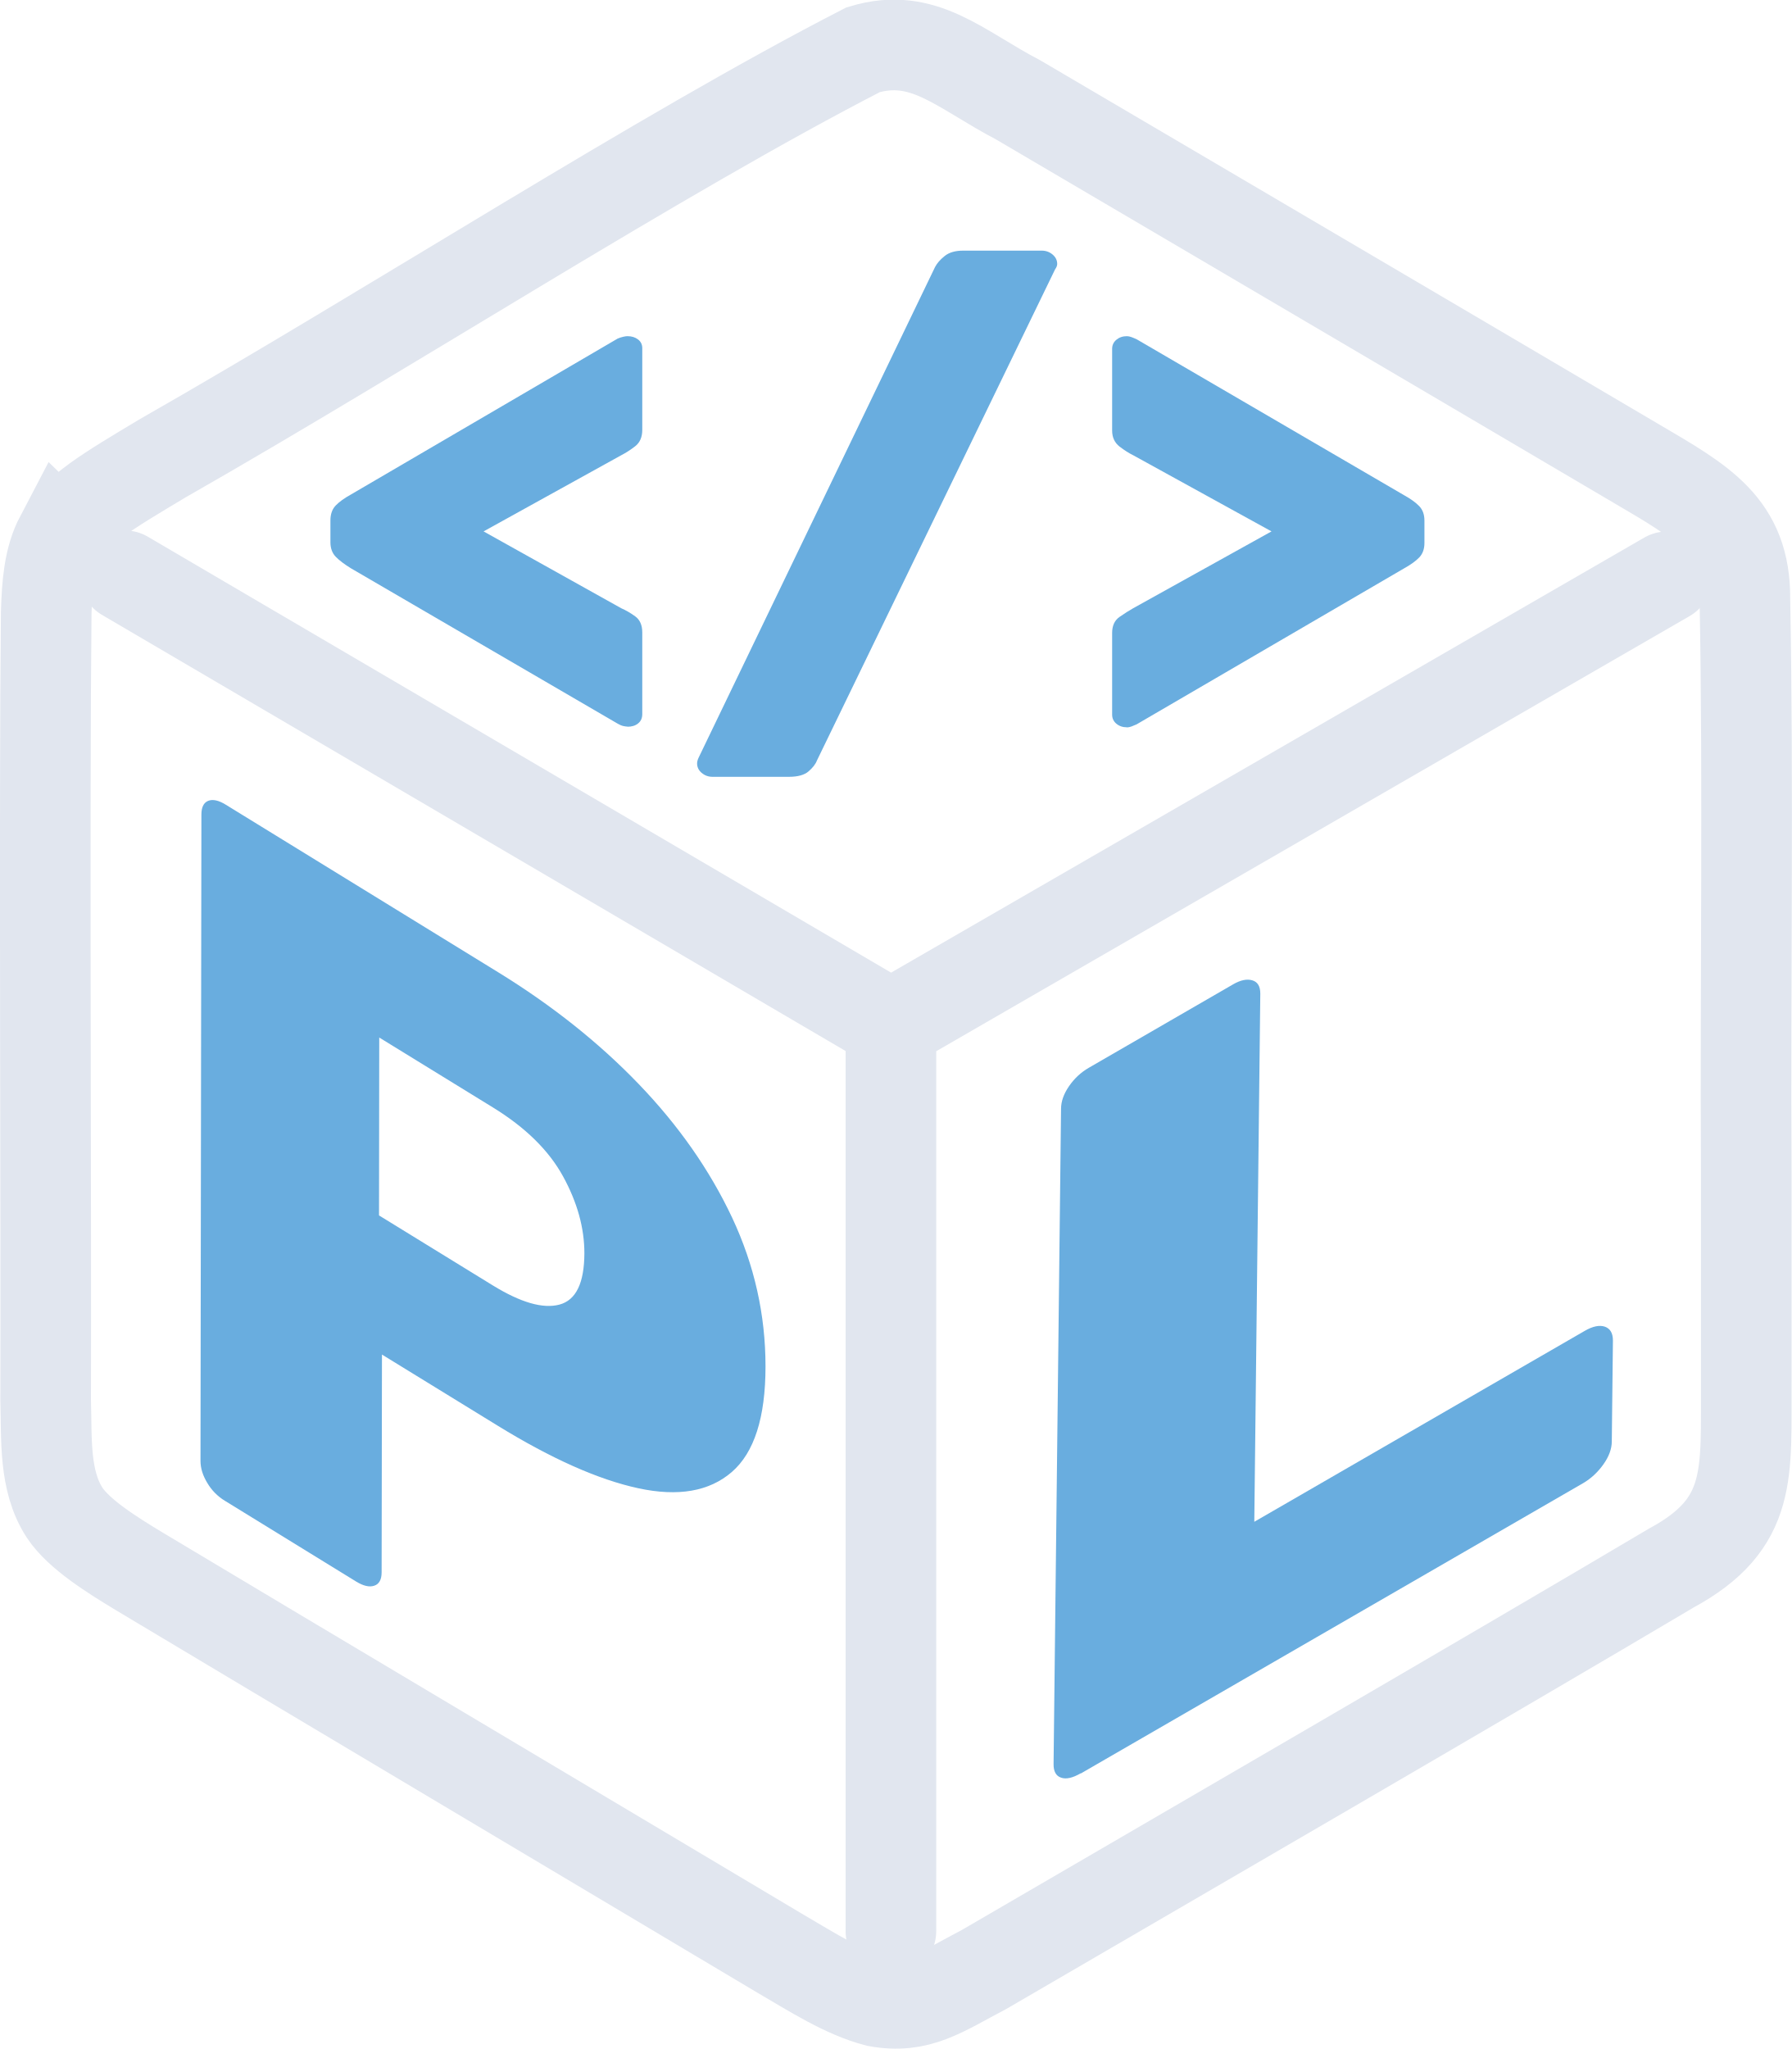
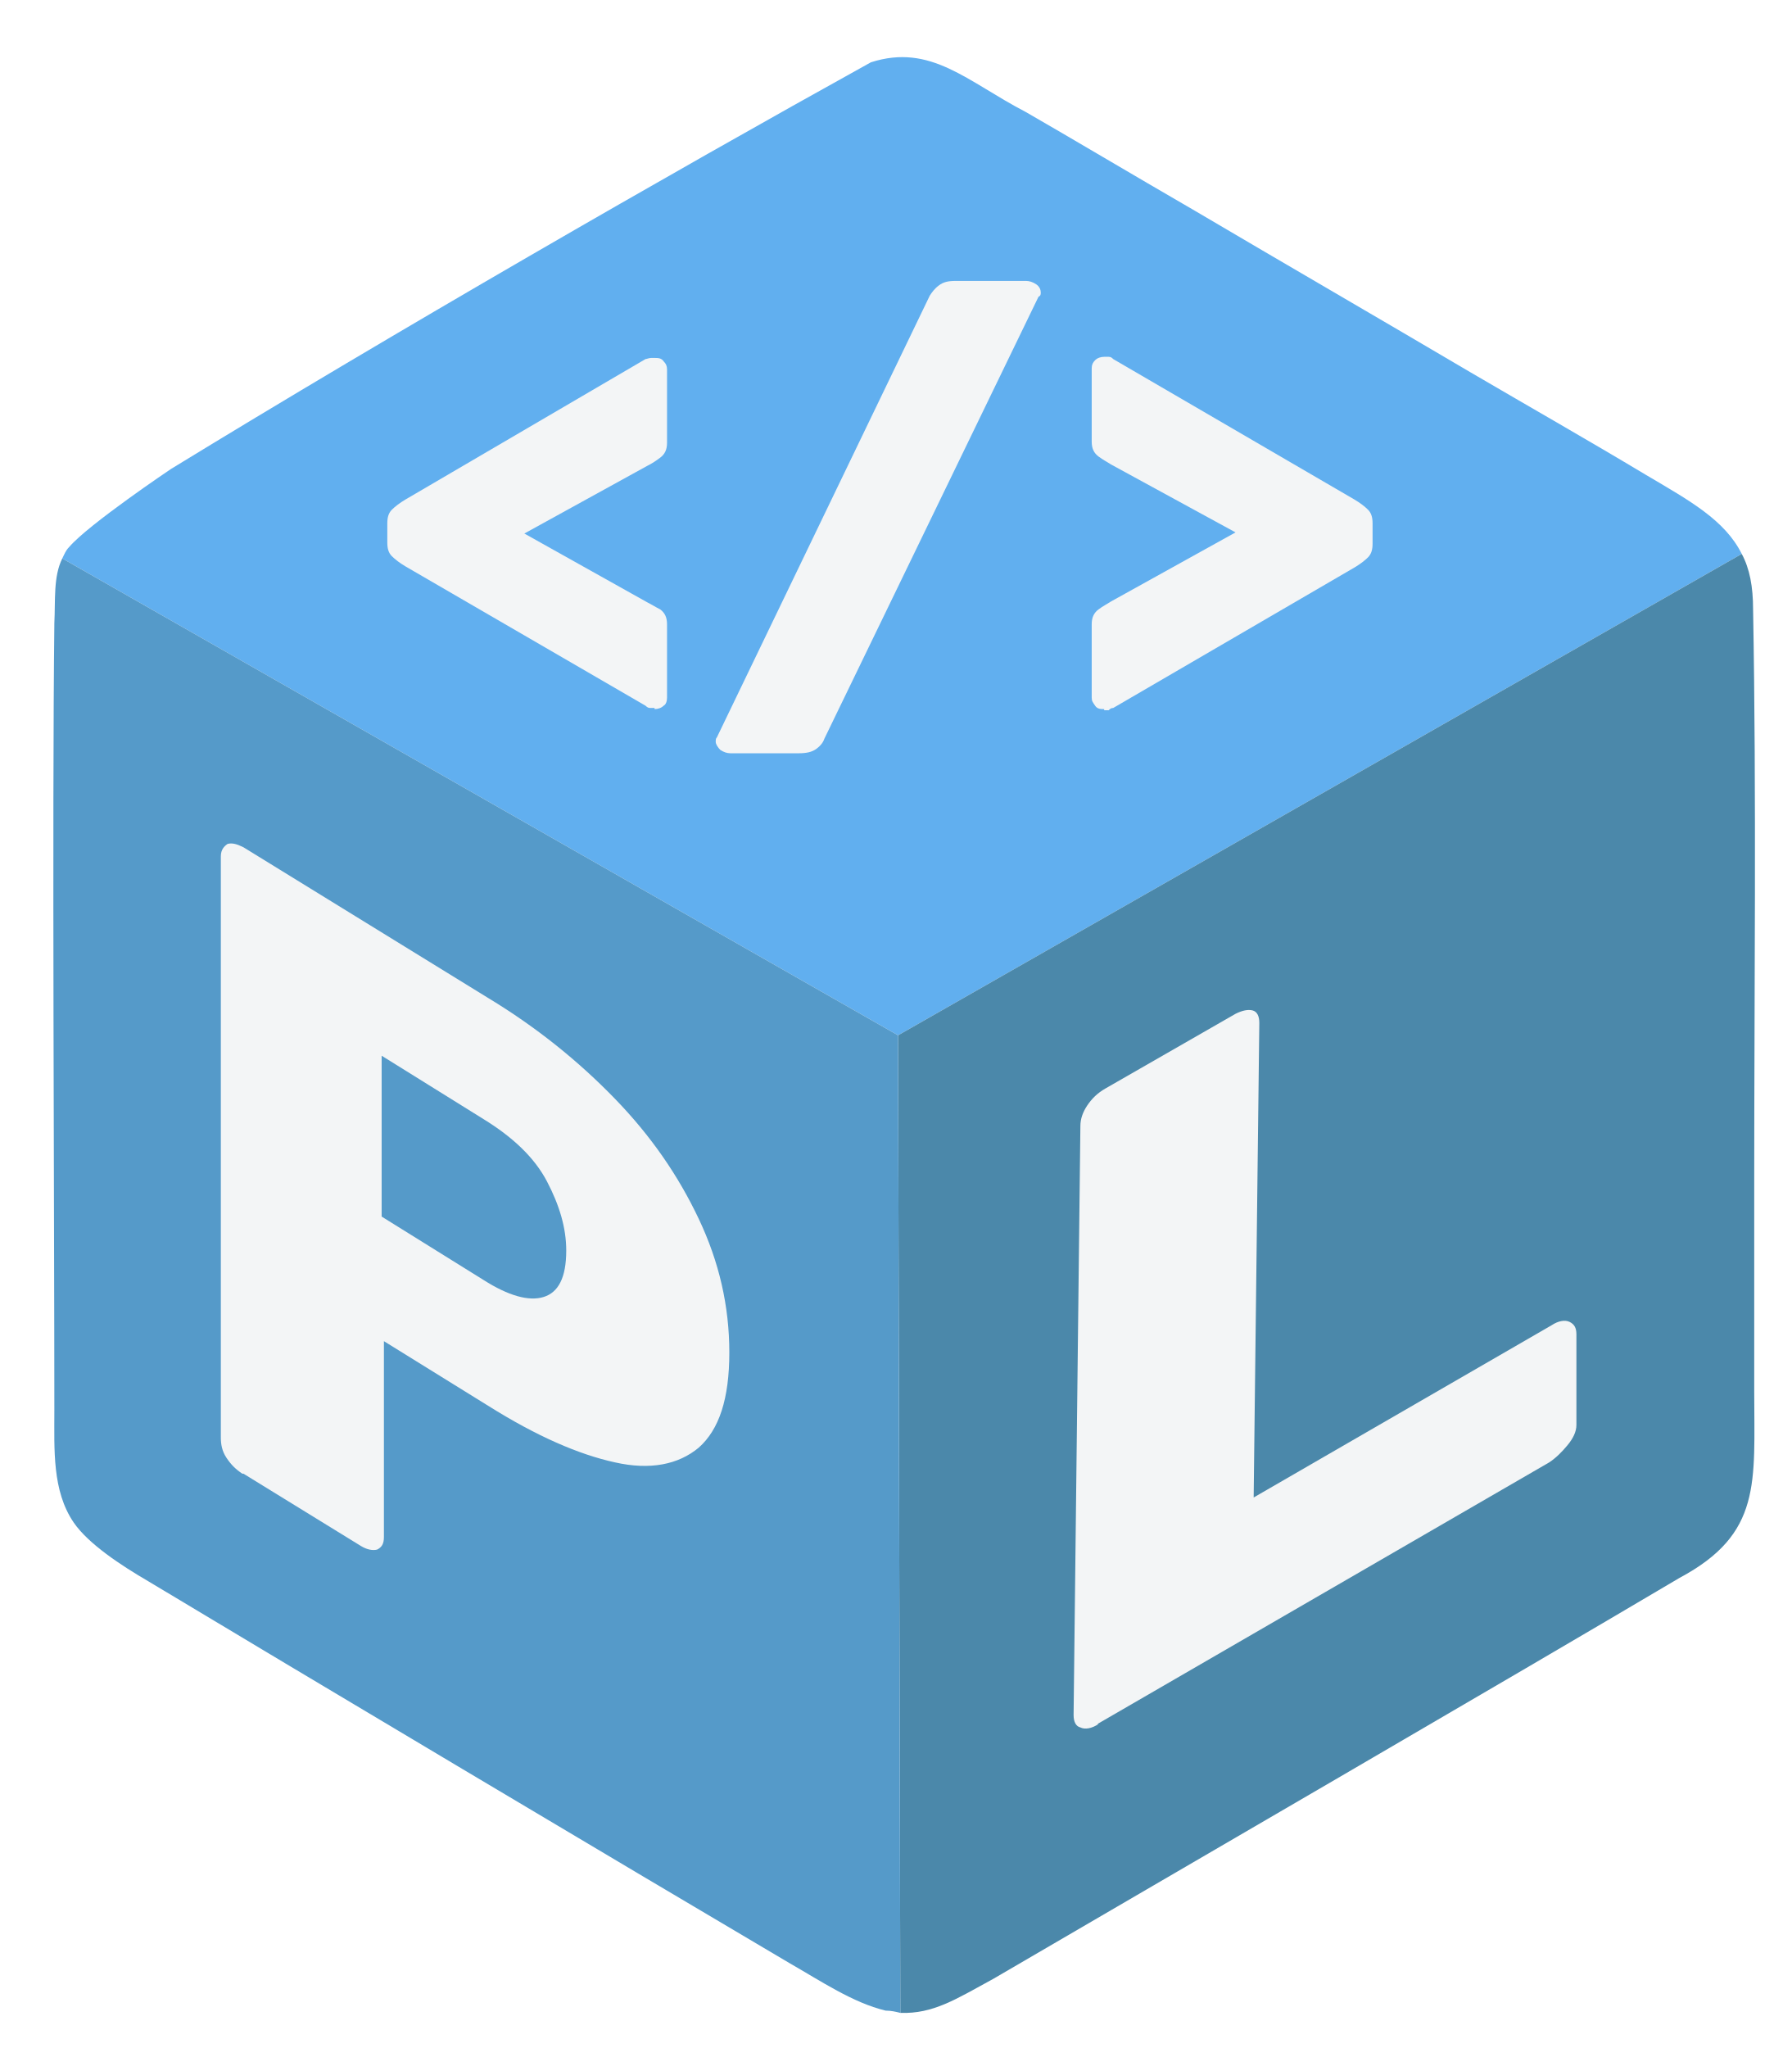
- <svg xmlns="http://www.w3.org/2000/svg" id="Layer_1" data-name="Layer 1" viewBox="0 0 158.19 180.84">
+ <svg xmlns="http://www.w3.org/2000/svg" id="Layer_1" version="1.1" viewBox="0 0 158.2 180.8">
  <defs>
    <style>
-       .cls-1 {
-         stroke-miterlimit: 10;
+       .st0 {
+         fill: #61afef;
      }

-       .cls-1, .cls-2 {
-         fill: none;
-         stroke: #e1e6ef;
-         stroke-width: 8px;
+       .st1 {
+         fill: #f3f5f6;
      }

-       .cls-2 {
-         stroke-linecap: round;
-         stroke-linejoin: round;
+       .st2 {
+         fill: #559ac9;
      }

-       .cls-3 {
-         fill: #69addf;
+       .st3 {
+         fill: #4b88aa;
      }
    </style>
  </defs>
-   <path class="cls-3" d="M19.84,132.45c-.63-.39-1.15-.91-1.54-1.57-.4-.66-.6-1.3-.6-1.95l.08-57.04c0-.64.2-1.05.6-1.21.4-.16.92-.05,1.55.34l24.05,14.79c4.75,2.92,8.89,6.21,12.41,9.87s6.26,7.58,8.24,11.78c1.97,4.2,2.95,8.58,2.95,13.14,0,4.51-1,7.61-2.98,9.32-1.98,1.71-4.73,2.19-8.25,1.43-3.52-.76-7.66-2.6-12.41-5.52l-10.22-6.28-.03,19.22c0,.64-.22,1.04-.65,1.18-.43.15-.96.02-1.59-.36l-11.59-7.13ZM33.46,107.27l10.05,6.18c2.46,1.51,4.42,2.08,5.88,1.69,1.46-.39,2.19-1.9,2.2-4.53,0-2.22-.62-4.48-1.88-6.78-1.26-2.3-3.32-4.32-6.18-6.08l-10.05-6.18-.02,15.71Z" />
-   <path class="cls-3" d="M95.4,156.51c-.71.41-1.29.54-1.73.38-.45-.15-.67-.56-.66-1.21l.66-57.82c0-.65.24-1.32.7-1.99.46-.67,1.04-1.22,1.75-1.63l12.75-7.37c.64-.37,1.21-.49,1.68-.35.48.14.71.53.71,1.18l-.53,46.61,29.17-16.85c.71-.41,1.3-.53,1.78-.37.48.17.71.58.71,1.23l-.1,8.9c0,.65-.25,1.33-.74,2.02-.49.69-1.09,1.25-1.79,1.66l-44.34,25.62Z" />
  <g>
-     <path class="cls-3" d="M55.4,64.13c-.08,0-.21-.02-.37-.05-.17-.04-.33-.11-.5-.21l-23.56-13.72c-.58-.36-1.02-.69-1.33-1.01-.31-.32-.47-.75-.47-1.28v-1.92c0-.57.16-1.01.47-1.33.31-.32.75-.64,1.33-.96l23.56-13.77c.16-.07.33-.12.5-.16.16-.04.29-.05.37-.05.37,0,.68.1.93.29.25.2.37.45.37.77v7.21c0,.64-.21,1.12-.62,1.44-.41.32-.83.59-1.24.8l-12.15,6.72,12.15,6.78c.41.18.83.42,1.24.72.41.3.62.77.62,1.41v7.21c0,.36-.12.63-.37.83-.25.2-.56.29-.93.29Z" />
-     <path class="cls-3" d="M62.9,68.56c-.37,0-.69-.12-.96-.35-.27-.23-.4-.51-.4-.83,0-.14.04-.3.12-.48l20.89-43.34c.17-.32.44-.64.84-.96.39-.32.94-.48,1.64-.48h6.94c.37,0,.69.12.96.35.27.23.4.51.4.83,0,.14-.06.3-.19.48l-21.02,43.34c-.12.32-.37.64-.74.96s-.95.48-1.74.48h-6.76Z" />
-     <path class="cls-3" d="M99.48,64.19c-.37,0-.68-.11-.93-.32s-.37-.48-.37-.8v-7.21c0-.64.22-1.11.65-1.41.43-.3.84-.56,1.21-.77l12.21-6.78-12.21-6.72c-.37-.18-.78-.44-1.21-.77-.43-.34-.65-.81-.65-1.41v-7.21c0-.32.12-.59.37-.8.25-.21.56-.32.93-.32.12,0,.26.03.4.08.14.05.3.12.46.19l23.62,13.77c.58.32,1.02.64,1.33.96.31.32.46.75.46,1.28v1.97c0,.53-.15.96-.46,1.28-.31.32-.75.64-1.33.96l-23.62,13.77c-.17.07-.32.13-.46.19-.15.05-.28.08-.4.08Z" />
+     <path class="st0" d="M153.8,48.9c-1.5-3-4.6-4.7-8.5-7-5-3-10.1-5.9-15.4-9-7.8-4.6-16.6-9.7-24.4-14.3-5.7-3.3-10.9-6.4-14.9-8.7-5.2-2.7-8.4-6.1-13.7-4.4C59.2,15.3,34.7,29.4,15.1,41.4c0,0-7.3,4.9-9,6.9-.3.3-.4.6-.6,1l73.8,42.1,74.5-42.5Z" />
+     <path class="st3" d="M154.8,53.8c0-2-.3-3.6-1-4.9l-74.5,42.5.2,86.3c2.9.1,4.9-1.2,8.2-3,16.1-9.4,45.4-26.4,60.6-35.4,7.3-3.9,6.6-8.4,6.6-16.5v-18.5c0-16.6.2-34-.1-50.5Z" />
+     <path class="st2" d="M5.5,49.3c-.8,1.6-.6,3.7-.7,5.7-.2,16.8,0,52.9,0,69.5,0,3.5-.2,7.1,1.7,9.9,1.3,1.9,4.2,3.8,6.6,5.2,12.3,7.4,42.7,25.5,56.6,33.7,2.8,1.6,5.6,3.5,8.5,4.2.5,0,.9.1,1.3.2l-.2-86.3L5.5,49.3Z" />
  </g>
-   <path class="cls-1" d="M5.34,47.38c-1.03,1.96-1.18,4.24-1.26,6.7-.18,16.8,0,52.9-.05,69.48.1,3.48-.16,7.11,1.67,9.94,1.27,1.92,4.22,3.75,6.62,5.2,12.34,7.4,42.71,25.46,56.6,33.74,2.75,1.6,5.63,3.47,8.5,4.21,3.67.67,5.69-.85,9.49-2.85,16.09-9.37,45.4-26.37,60.62-35.4,7.3-3.95,6.58-8.42,6.63-16.53,0-4.92,0-11.4,0-18.47-.09-16.65.19-33.98-.12-50.52.05-6.5-3.85-8.59-9.54-11.94-5.05-2.97-10.09-5.94-15.37-9.05-7.84-4.61-16.56-9.74-24.35-14.32-5.67-3.33-10.86-6.39-14.87-8.74-5.21-2.72-8.38-6.05-13.71-4.44C58.24,13.62,34.56,28.93,14.32,40.47c-4.84,2.9-7.64,4.55-8.93,6.84l-.04.08Z" />
-   <polyline class="cls-2" points="11.03 50.82 78.65 90.47 78.65 170.44 78.65 90.47 147.16 50.91" />
+   <path class="st1" d="M21.4,130.1c-.6-.4-1-.8-1.4-1.4s-.5-1.2-.5-1.8v-51.3c0-.6.3-.9.6-1.1.4-.1.8,0,1.4.3l21.6,13.3c4.3,2.6,8,5.6,11.2,8.9,3.2,3.3,5.6,6.8,7.4,10.6,1.8,3.8,2.7,7.7,2.7,11.8s-.9,6.8-2.7,8.4c-1.8,1.5-4.3,2-7.4,1.3-3.2-.7-6.9-2.3-11.2-5l-9.2-5.7v17.3c0,.6-.2.9-.6,1.1-.4.1-.9,0-1.4-.3l-10.4-6.4h0ZM33.7,107.4l9,5.6c2.2,1.4,4,1.9,5.3,1.5,1.3-.4,2-1.7,2-4.1,0-2-.6-4-1.7-6.1-1.1-2.1-3-3.9-5.6-5.5l-9-5.6v14.1s0,0,0,0Z" />
+   <path class="st1" d="M97,152.2c-.6.4-1.2.5-1.6.3-.4-.1-.6-.5-.6-1.1l.6-52c0-.6.2-1.2.6-1.8s.9-1.1,1.6-1.5l11.5-6.6c.6-.3,1.1-.4,1.5-.3.4.1.6.5.6,1.1l-.5,41.9,26.3-15.2c.6-.4,1.2-.5,1.6-.3.4.2.6.5.6,1.1v8c0,.6-.3,1.2-.8,1.8s-1,1.1-1.6,1.5l-39.9,23.1h0Z" />
+   <g>
+     <path class="st1" d="M57.8,62.5c0,0-.2,0-.3,0-.2,0-.3,0-.5-.2l-21.2-12.3c-.5-.3-.9-.6-1.2-.9s-.4-.7-.4-1.2v-1.7c0-.5.1-.9.4-1.2s.7-.6,1.2-.9l21.2-12.4c.1,0,.3-.1.5-.1.1,0,.3,0,.3,0,.3,0,.6,0,.8.3.2.2.3.4.3.7v6.5c0,.6-.2,1-.6,1.3s-.7.5-1.1.7l-10.9,6,10.9,6.1c.4.2.7.4,1.1.6.4.3.6.7.6,1.3v6.5c0,.3-.1.6-.3.7-.2.2-.5.3-.8.3h0Z" />
+     <path class="st1" d="M64.5,66.5c-.3,0-.6-.1-.9-.3-.2-.2-.4-.5-.4-.7s0-.3.1-.4l18.8-39c.2-.3.4-.6.8-.9.4-.3.8-.4,1.5-.4h6.2c.3,0,.6.1.9.3s.4.5.4.7,0,.3-.2.4l-18.9,39c-.1.3-.3.6-.7.9s-.9.4-1.6.4h-6.1,0Z" />
+     <path class="st1" d="M97.5,62.6c-.3,0-.6,0-.8-.3s-.3-.4-.3-.7v-6.5c0-.6.2-1,.6-1.3s.8-.5,1.1-.7l11-6.1-11-6c-.3-.2-.7-.4-1.1-.7-.4-.3-.6-.7-.6-1.3v-6.5c0-.3.1-.5.3-.7s.5-.3.8-.3.2,0,.4,0,.3.1.4.2l21.3,12.4c.5.3.9.6,1.2.9.3.3.4.7.4,1.2v1.8c0,.5-.1.9-.4,1.2s-.7.6-1.2.9l-21.3,12.4c-.2,0-.3.1-.4.2-.1,0-.3,0-.4,0h0Z" />
+   </g>
</svg>
